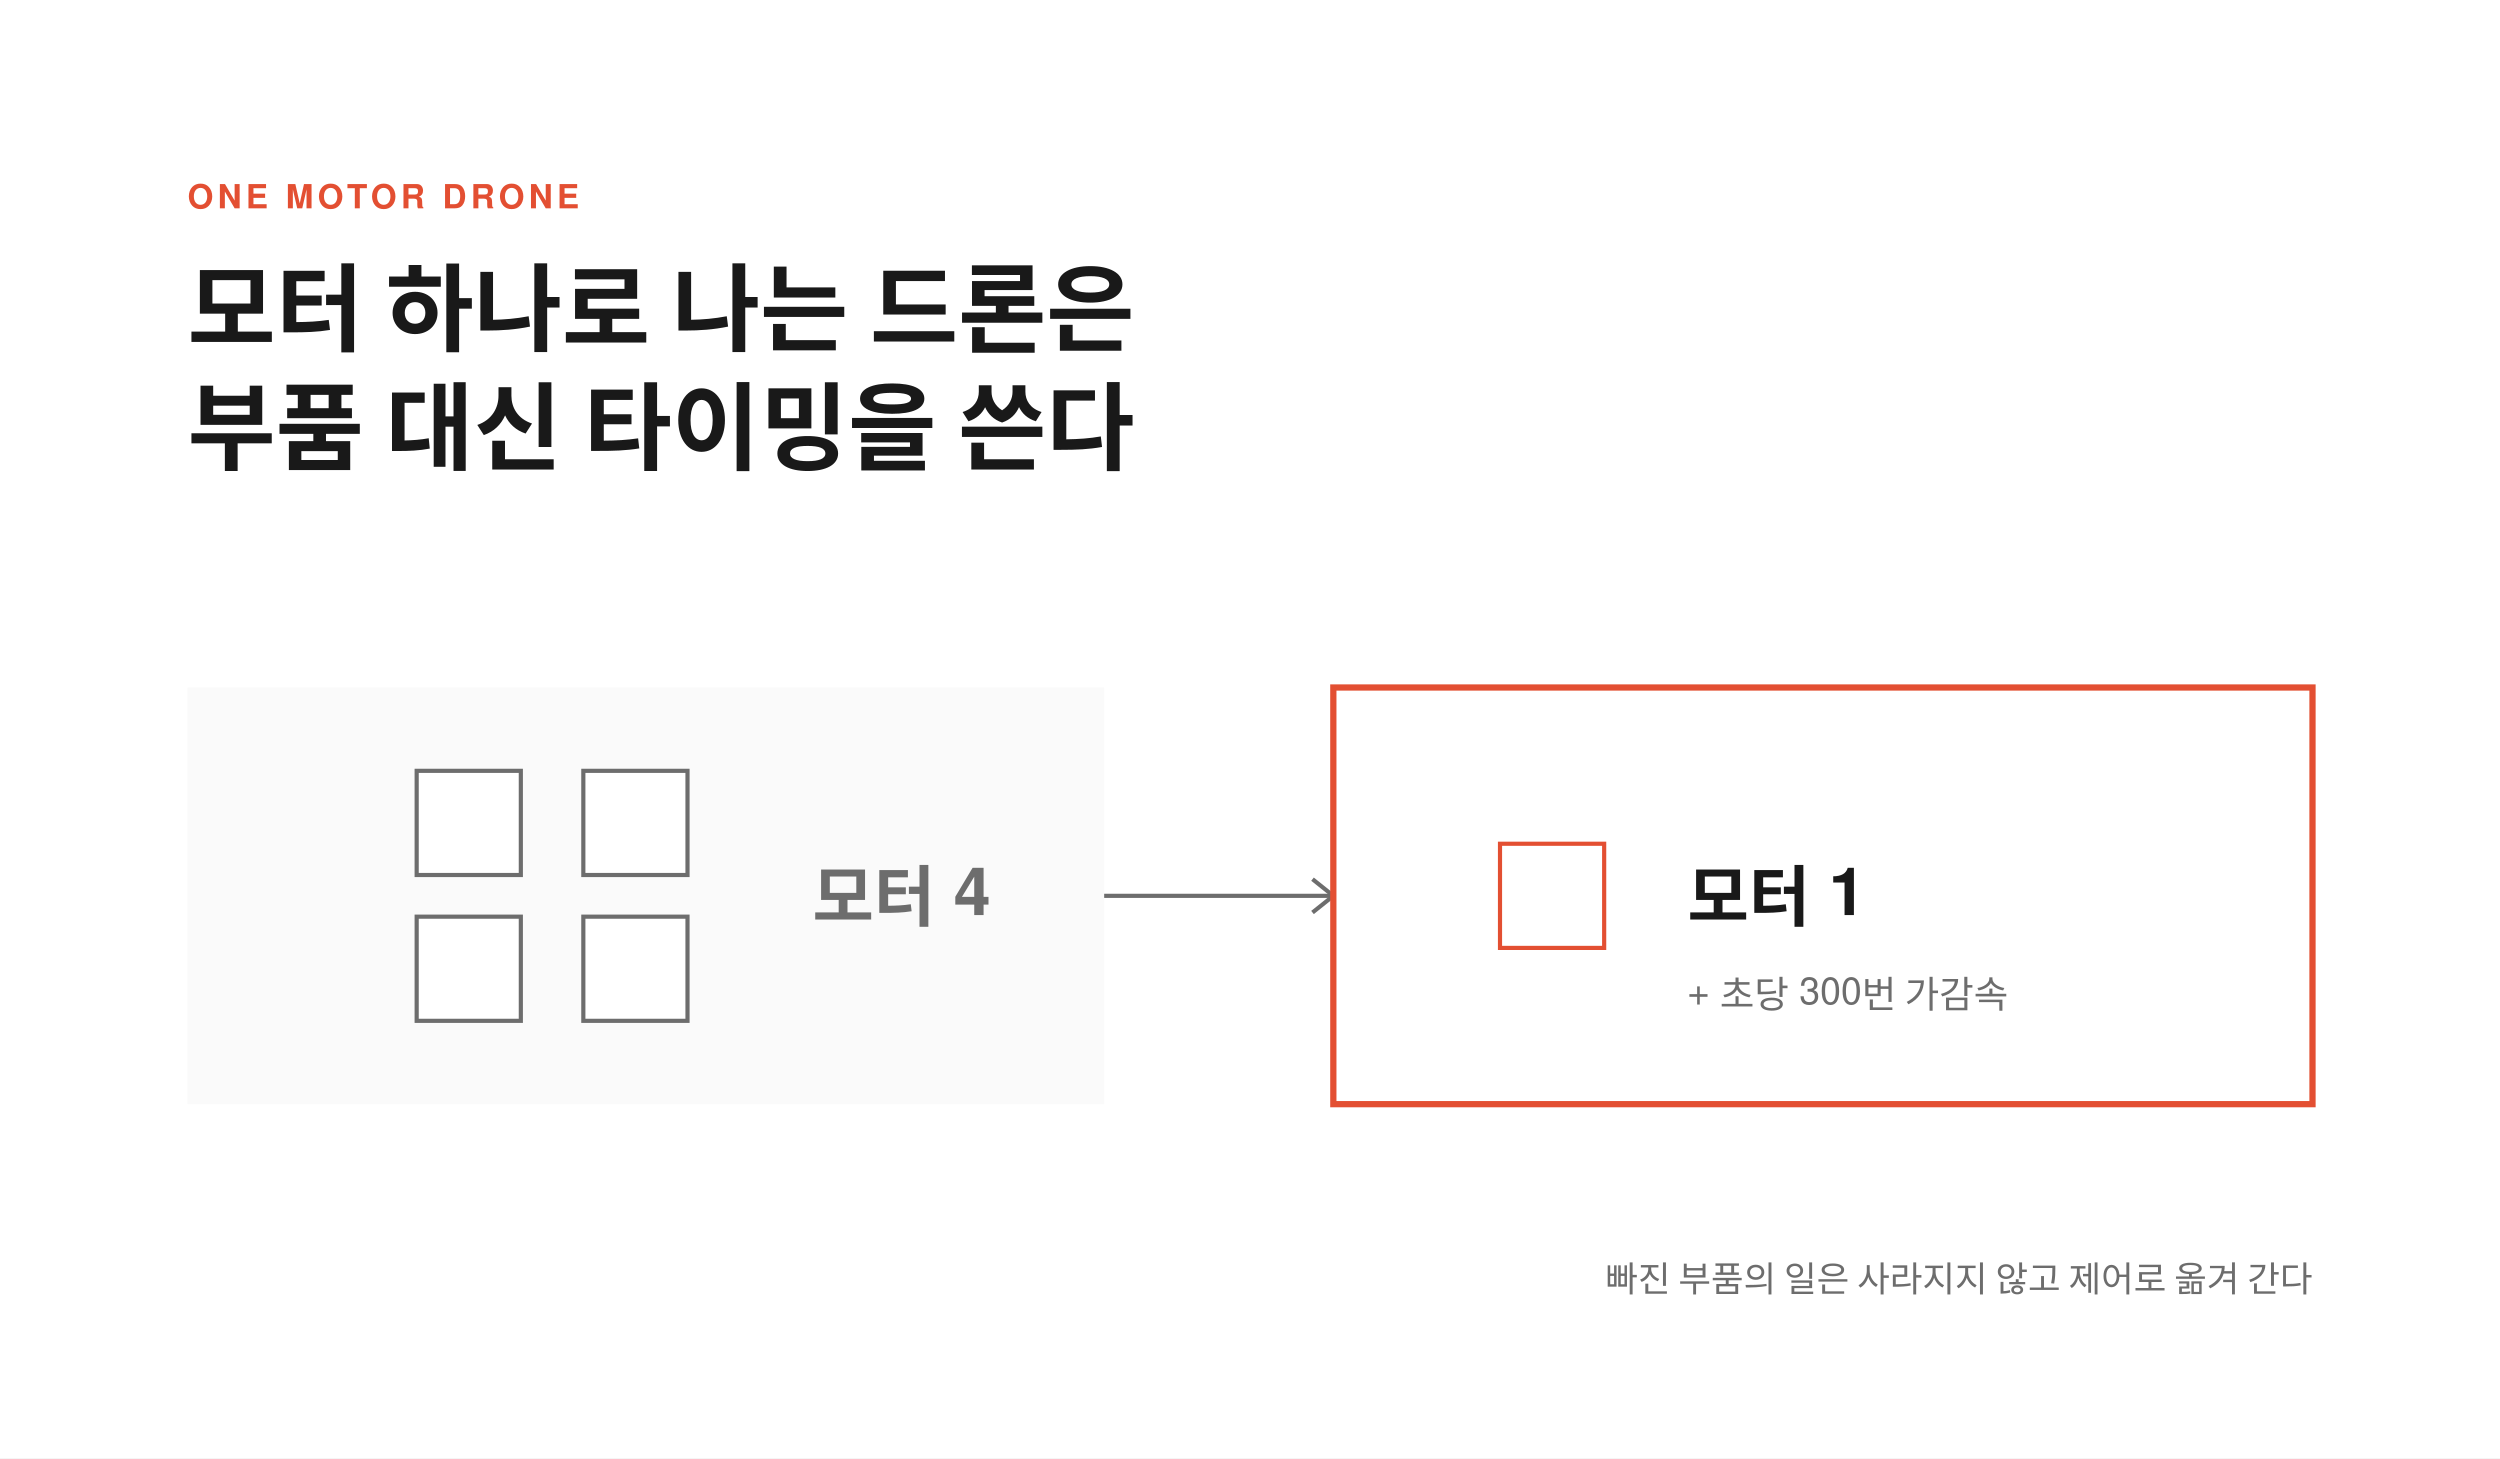
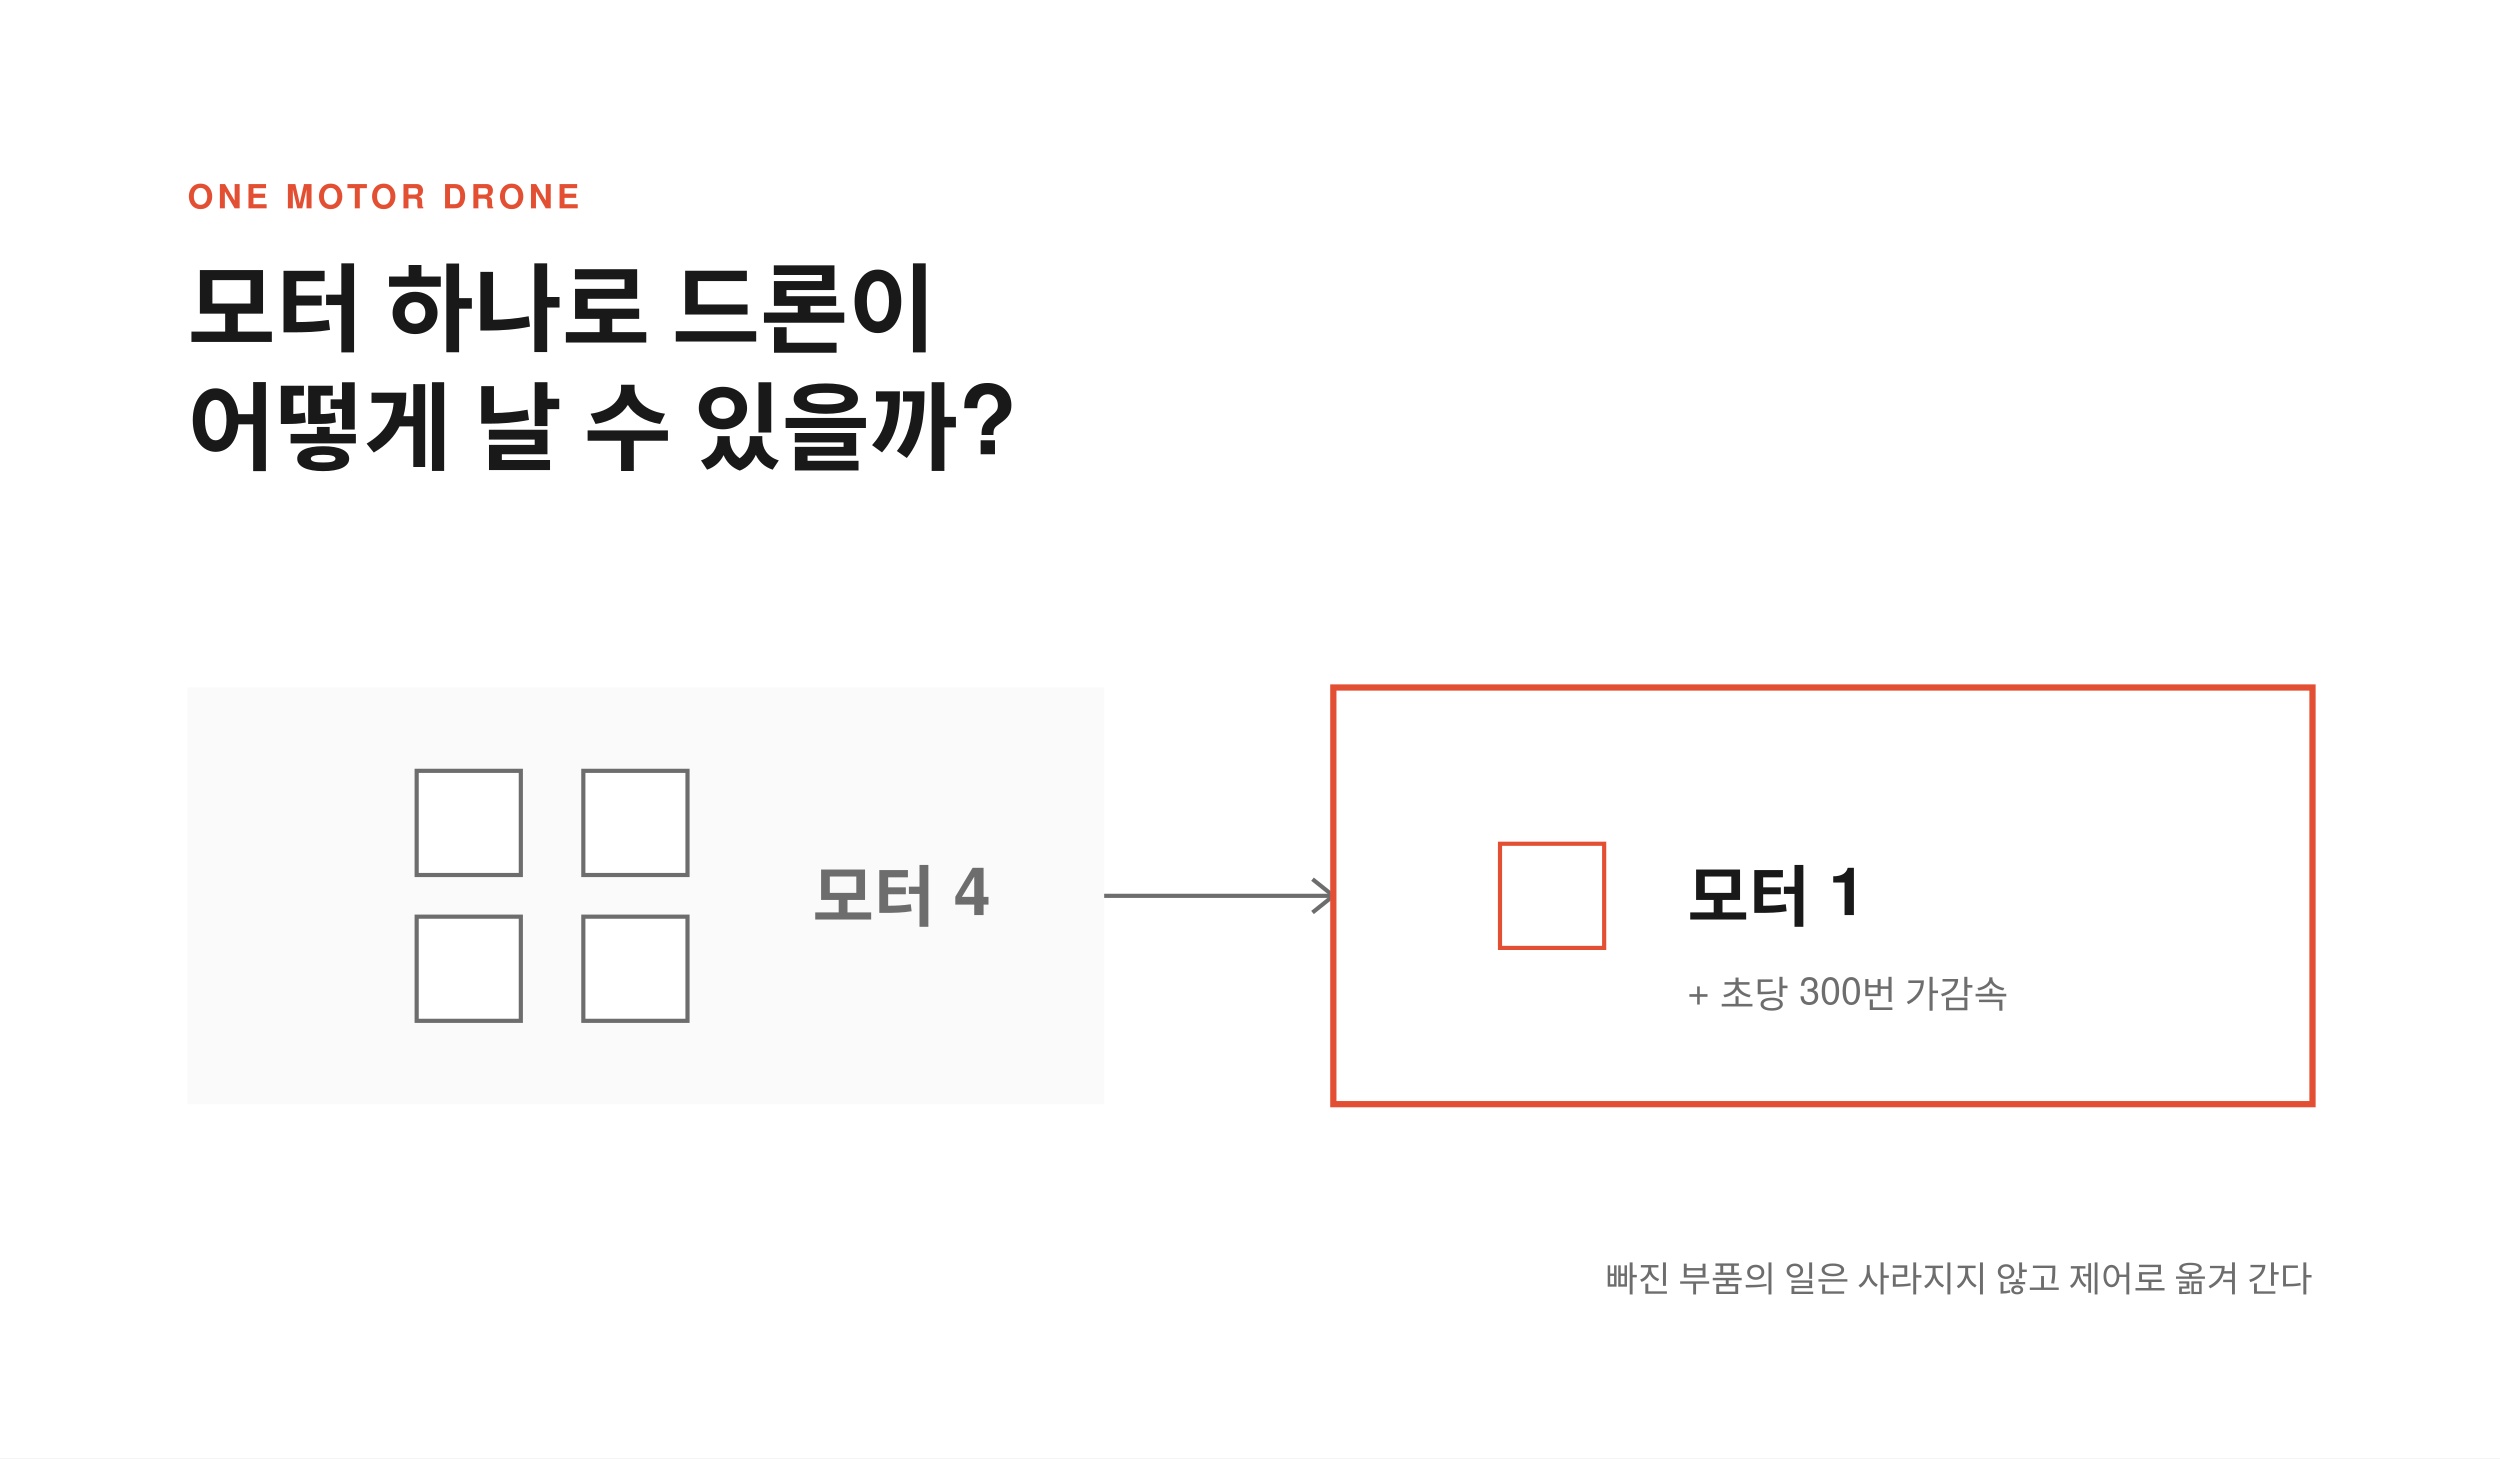
<svg xmlns="http://www.w3.org/2000/svg" viewBox="0 0 1200 700" width="1200" height="700" role="img" aria-label="모터 네 개에서 모터 하나로 줄이고 빠진 일을 타이밍이 맡는다는 표지 그림">
  <style>
    .t { font-family: 'Apple SD Gothic Neo','Malgun Gothic','Noto Sans KR',Helvetica,Arial,sans-serif; }
  </style>
  <rect width="1200" height="700" fill="#ffffff" />
  <text class="t" x="90" y="100" font-size="16" font-weight="700" letter-spacing="2" fill="#e34f32">ONE MOTOR DRONE</text>
-   <text class="t" x="90" y="165" font-size="46" font-weight="700" fill="#191919">모터 하나로 나는 드론은</text>
-   <text class="t" x="90" y="222" font-size="46" font-weight="700" fill="#191919">부품 대신 타이밍을 쓴다</text>
+   <text class="t" x="90" y="165" font-size="46" font-weight="700" fill="#191919">모터 하나로 드론이</text>
+   <text class="t" x="90" y="222" font-size="46" font-weight="700" fill="#191919">어떻게 날 수 있을까?</text>
  <rect x="90" y="330" width="440" height="200" fill="#fafafa" />
  <rect x="200" y="370" width="50" height="50" fill="#ffffff" stroke="#6d6d6d" stroke-width="2" />
  <rect x="280" y="370" width="50" height="50" fill="#ffffff" stroke="#6d6d6d" stroke-width="2" />
  <rect x="200" y="440" width="50" height="50" fill="#ffffff" stroke="#6d6d6d" stroke-width="2" />
  <rect x="280" y="440" width="50" height="50" fill="#ffffff" stroke="#6d6d6d" stroke-width="2" />
  <text class="t" x="390" y="442" font-size="32" font-weight="700" fill="#6d6d6d">모터 4</text>
  <path d="M530 430 L640 430" stroke="#6d6d6d" stroke-width="2" />
  <path d="M630 422 L640 430 L630 438" fill="none" stroke="#6d6d6d" stroke-width="2" />
  <rect x="640" y="330" width="470" height="200" fill="#ffffff" stroke="#e34f32" stroke-width="3" />
  <rect x="720" y="405" width="50" height="50" fill="#ffffff" stroke="#e34f32" stroke-width="2" />
  <text class="t" x="810" y="442" font-size="32" font-weight="700" fill="#191919">모터 1</text>
  <text class="t" x="810" y="482" font-size="18" fill="#6d6d6d">+ 초당 300번 가감속</text>
  <text class="t" x="1110" y="620" text-anchor="end" font-size="17" fill="#6d6d6d">빠진 부품의 일은 사라지지 않고 제어로 옮겨 간다</text>
</svg>
